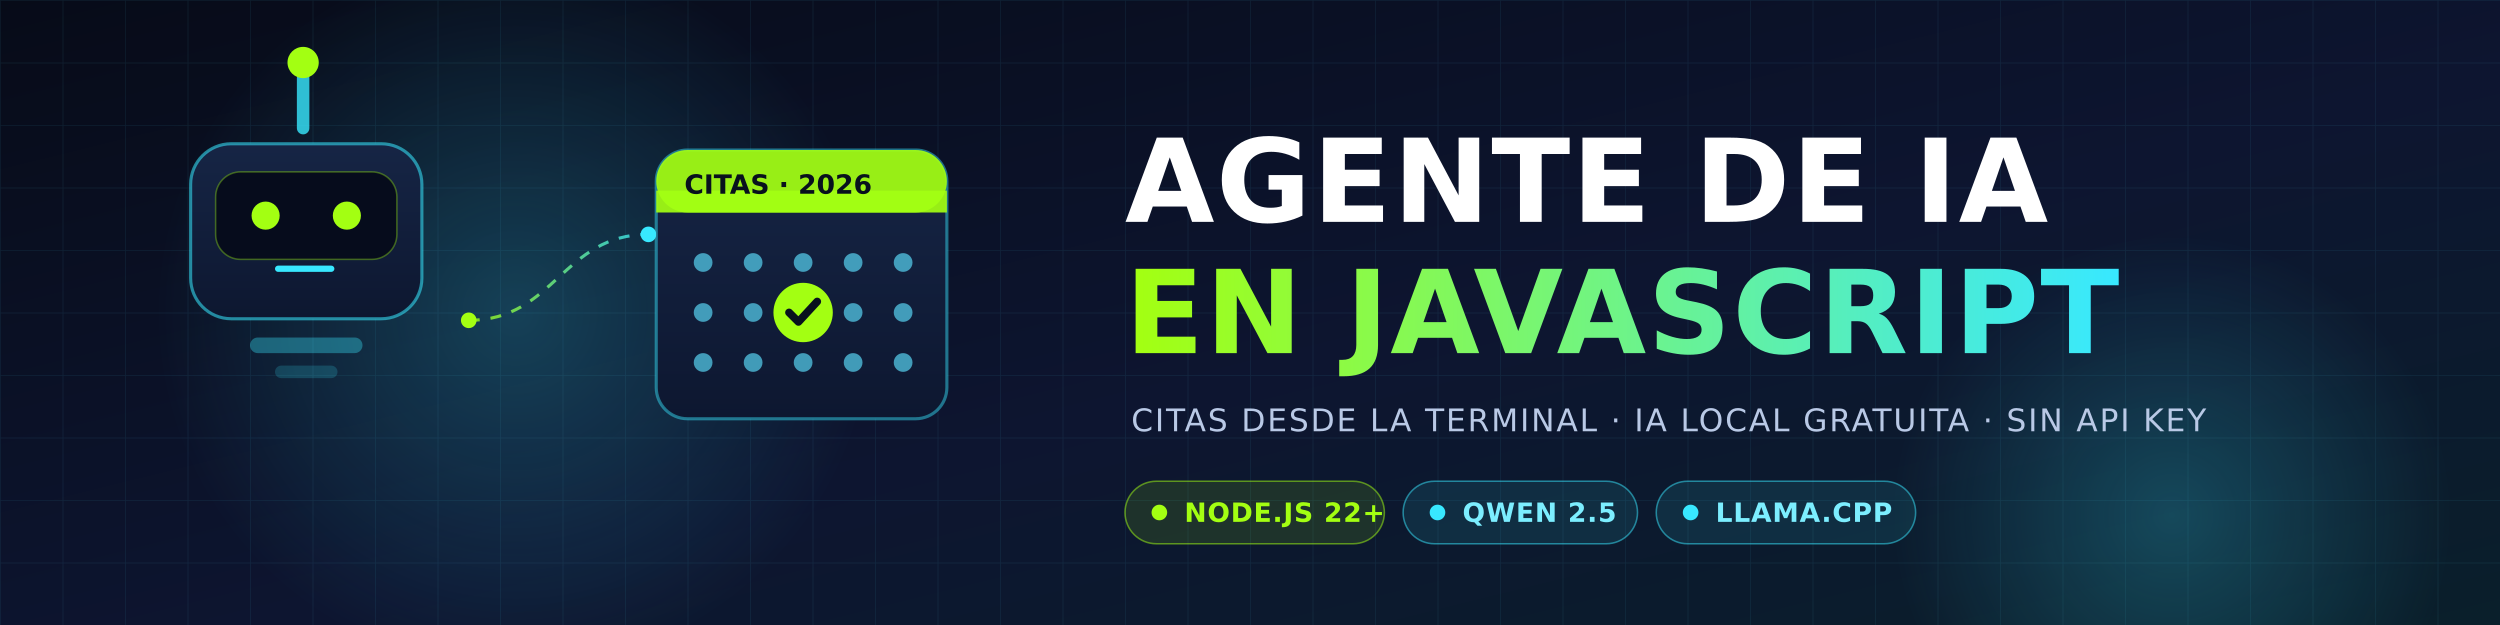
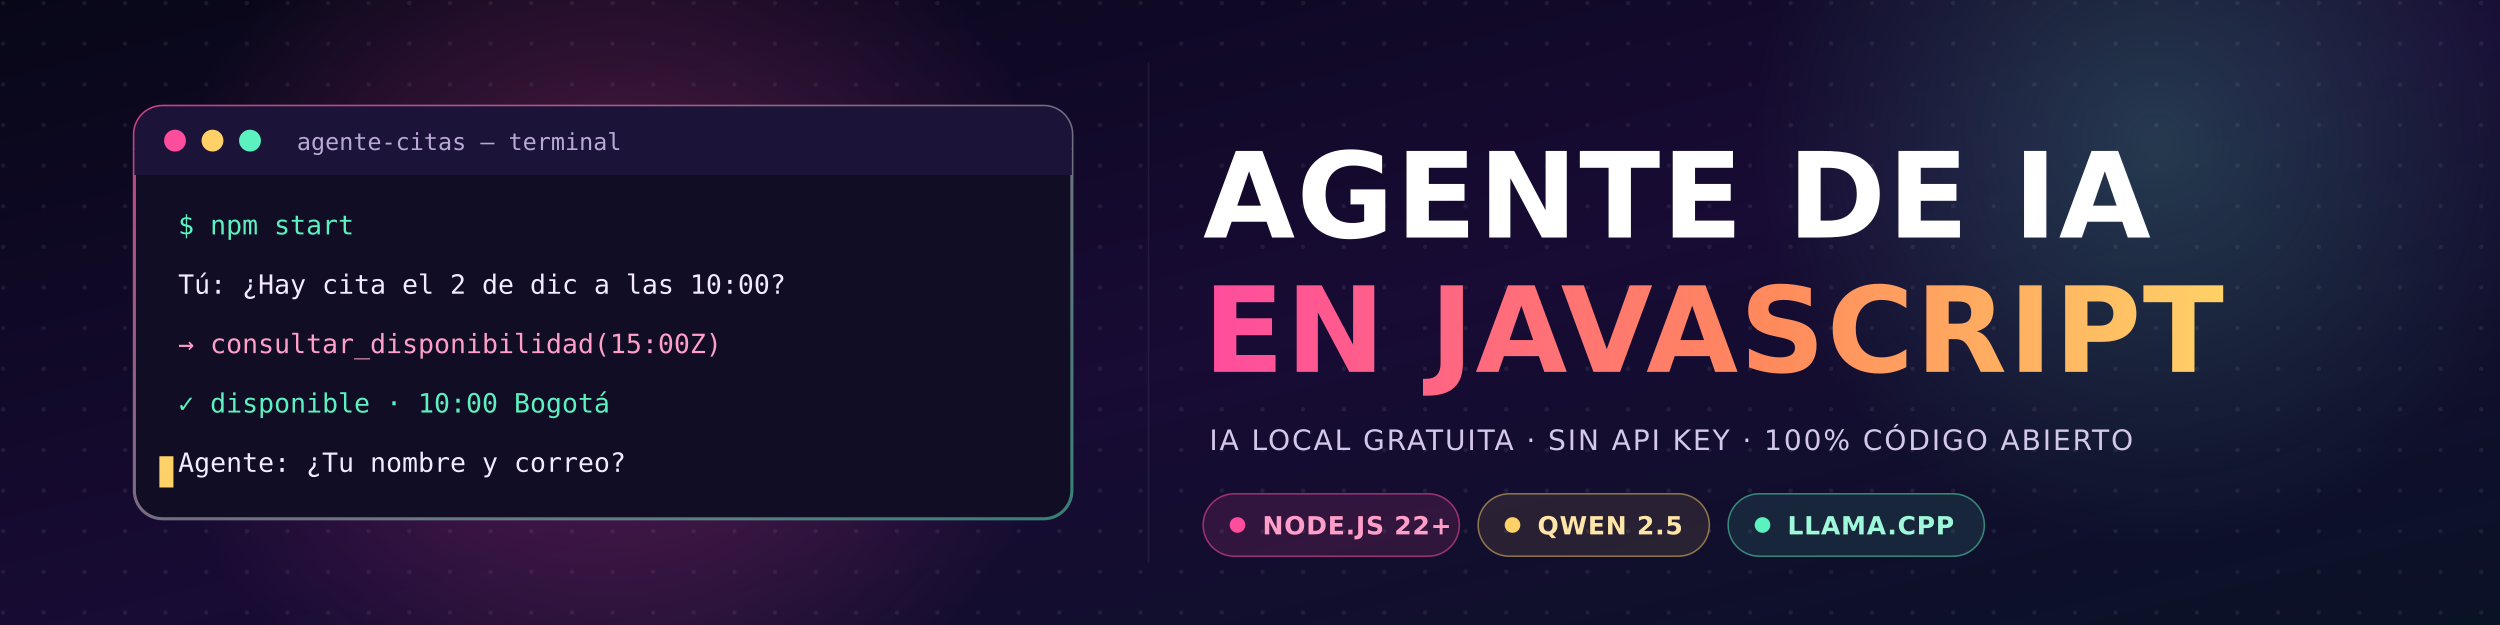
- <svg xmlns="http://www.w3.org/2000/svg" width="1600" height="400" viewBox="0 0 1600 400" role="img" aria-label="Agente de IA en JavaScript — agenda de citas con IA local gratuita">
+ <svg xmlns="http://www.w3.org/2000/svg" width="1600" height="400" viewBox="0 0 1600 400" role="img" aria-label="Agente de IA en JavaScript — agenda de citas desde la terminal con IA local gratuita">
  <defs>
    <linearGradient id="fondo" x1="0" y1="0" x2="1" y2="1">
-       <stop offset="0%" stop-color="#070b18" />
-       <stop offset="55%" stop-color="#0d1530" />
-       <stop offset="100%" stop-color="#0a1f2b" />
+       <stop offset="0%" stop-color="#080718" />
+       <stop offset="52%" stop-color="#180b34" />
+       <stop offset="100%" stop-color="#0a1226" />
    </linearGradient>
-     <linearGradient id="brillo" x1="0" y1="0" x2="1" y2="0">
-       <stop offset="0%" stop-color="#a3ff12" />
-       <stop offset="100%" stop-color="#38e8ff" />
+     <linearGradient id="titulo" x1="0" y1="0" x2="1" y2="0">
+       <stop offset="0%" stop-color="#ff4d9d" />
+       <stop offset="55%" stop-color="#ff8a5c" />
+       <stop offset="100%" stop-color="#ffd166" />
    </linearGradient>
-     <linearGradient id="panel" x1="0" y1="0" x2="0" y2="1">
-       <stop offset="0%" stop-color="#162545" />
-       <stop offset="100%" stop-color="#0d1730" />
+     <linearGradient id="borde" x1="0" y1="0" x2="1" y2="1">
+       <stop offset="0%" stop-color="#ff4d9d" stop-opacity="0.8" />
+       <stop offset="100%" stop-color="#5cf2c0" stop-opacity="0.5" />
    </linearGradient>
-     <pattern id="rejilla" width="40" height="40" patternUnits="userSpaceOnUse">
-       <path d="M40 0H0V40" fill="none" stroke="#5ce1ff" stroke-opacity="0.08" stroke-width="1" />
+     <radialGradient id="resplandor">
+       <stop offset="0%" stop-color="#ff4d9d" stop-opacity="0.30" />
+       <stop offset="100%" stop-color="#ff4d9d" stop-opacity="0" />
+     </radialGradient>
+     <radialGradient id="resplandor2">
+       <stop offset="0%" stop-color="#5cf2c0" stop-opacity="0.20" />
+       <stop offset="100%" stop-color="#5cf2c0" stop-opacity="0" />
+     </radialGradient>
+     <pattern id="puntos" width="26" height="26" patternUnits="userSpaceOnUse">
+       <circle cx="2" cy="2" r="1.4" fill="#ffffff" fill-opacity="0.07" />
    </pattern>
-     <radialGradient id="halo">
-       <stop offset="0%" stop-color="#38e8ff" stop-opacity="0.22" />
-       <stop offset="100%" stop-color="#38e8ff" stop-opacity="0" />
-     </radialGradient>
-     <filter id="suave" x="-50%" y="-50%" width="200%" height="200%">
-       <feGaussianBlur stdDeviation="18" />
-     </filter>
  </defs>
  <rect width="1600" height="400" fill="url(#fondo)" />
-   <rect width="1600" height="400" fill="url(#rejilla)" />
-   <circle cx="330" cy="200" r="230" fill="url(#halo)" />
-   <circle cx="1390" cy="330" r="180" fill="url(#halo)" />
-   <path d="M0 396H1600" stroke="url(#brillo)" stroke-width="4" />
-   <g transform="translate(120 92)">
-     <rect x="70" y="-46" width="8" height="40" rx="4" fill="#38e8ff" opacity="0.8" />
-     <circle cx="74" cy="-52" r="10" fill="#a3ff12" />
-     <rect x="2" y="0" width="148" height="112" rx="26" fill="url(#panel)" stroke="#38e8ff" stroke-opacity="0.55" stroke-width="2" />
-     <rect x="18" y="18" width="116" height="56" rx="16" fill="#060c1c" stroke="#a3ff12" stroke-opacity="0.35" />
-     <circle cx="50" cy="46" r="9" fill="#a3ff12" />
-     <circle cx="102" cy="46" r="9" fill="#a3ff12" />
-     <path d="M58 80h34" stroke="#38e8ff" stroke-width="4" stroke-linecap="round" />
-     <rect x="40" y="124" width="72" height="10" rx="5" fill="#38e8ff" opacity="0.35" />
-     <rect x="56" y="142" width="40" height="8" rx="4" fill="#38e8ff" opacity="0.18" />
-   </g>
-   <path d="M300 205 C355 205 360 150 415 150" fill="none" stroke="url(#brillo)" stroke-width="2" stroke-dasharray="7 7" opacity="0.8" />
-   <circle cx="300" cy="205" r="5" fill="#a3ff12" />
-   <circle cx="415" cy="150" r="5" fill="#38e8ff" />
-   <g transform="translate(420 96)">
-     <rect x="0" y="0" width="186" height="172" rx="20" fill="url(#panel)" stroke="#38e8ff" stroke-opacity="0.45" stroke-width="2" />
-     <rect x="0" y="0" width="186" height="40" rx="20" fill="#a3ff12" opacity="0.92" />
-     <rect x="0" y="26" width="186" height="14" fill="#a3ff12" opacity="0.92" />
-     <text x="18" y="28" font-family="DejaVu Sans, sans-serif" font-size="17" font-weight="bold" fill="#08111d">CITAS · 2026</text>
-     <g fill="#5ce1ff" opacity="0.65">
-       <circle cx="30" cy="72" r="6" />
-       <circle cx="62" cy="72" r="6" />
-       <circle cx="94" cy="72" r="6" />
-       <circle cx="126" cy="72" r="6" />
-       <circle cx="158" cy="72" r="6" />
-       <circle cx="30" cy="104" r="6" />
-       <circle cx="62" cy="104" r="6" />
-       <circle cx="126" cy="104" r="6" />
-       <circle cx="158" cy="104" r="6" />
-       <circle cx="30" cy="136" r="6" />
-       <circle cx="62" cy="136" r="6" />
-       <circle cx="94" cy="136" r="6" />
-       <circle cx="126" cy="136" r="6" />
-       <circle cx="158" cy="136" r="6" />
+   <rect width="1600" height="400" fill="url(#puntos)" />
+   <circle cx="390" cy="200" r="300" fill="url(#resplandor)" />
+   <circle cx="1380" cy="90" r="260" fill="url(#resplandor2)" />
+   <path d="M0 396H1600" stroke="url(#titulo)" stroke-width="4" />
+   <path d="M735 40V360" stroke="#ffffff" stroke-opacity="0.07" stroke-width="1" />
+   <g transform="translate(86 68)">
+     <rect x="0" y="0" width="600" height="264" rx="18" fill="#100d24" stroke="url(#borde)" stroke-width="2" />
+     <rect x="0" y="0" width="600" height="44" rx="18" fill="#1b1438" />
+     <rect x="0" y="28" width="600" height="16" fill="#1b1438" />
+     <circle cx="26" cy="22" r="7" fill="#ff4d9d" />
+     <circle cx="50" cy="22" r="7" fill="#ffd166" />
+     <circle cx="74" cy="22" r="7" fill="#5cf2c0" />
+     <text x="104" y="28" font-family="DejaVu Sans Mono, monospace" font-size="15" fill="#b9a9d6">agente-citas — terminal</text>
+     <g font-family="DejaVu Sans Mono, monospace" font-size="17">
+       <text x="28" y="82" fill="#5cf2c0">$ npm start</text>
+       <text x="28" y="120" fill="#f3eaff">Tú: ¿Hay cita el 2 de dic a las 10:00?</text>
+       <text x="28" y="158" fill="#ff9ec9">→ consultar_disponibilidad(15:00Z)</text>
+       <text x="28" y="196" fill="#5cf2c0">✓ disponible · 10:00 Bogotá</text>
+       <text x="28" y="234" fill="#f3eaff">Agente: ¿Tu nombre y correo?</text>
+       <rect x="16" y="224" width="9" height="20" fill="#ffd166" />
    </g>
-     <circle cx="94" cy="104" r="19" fill="#a3ff12" />
-     <path d="M85 104l6 6 12-13" fill="none" stroke="#08111d" stroke-width="5" stroke-linecap="round" stroke-linejoin="round" />
  </g>
  <g font-family="DejaVu Sans, sans-serif">
-     <text x="720" y="142" font-size="74" font-weight="bold" fill="#ffffff" letter-spacing="1">AGENTE DE IA</text>
-     <text x="720" y="226" font-size="74" font-weight="bold" fill="url(#brillo)" letter-spacing="1">EN JAVASCRIPT</text>
-     <text x="724" y="276" font-size="20" fill="#b9c9e6" letter-spacing="1.2">CITAS DESDE LA TERMINAL · IA LOCAL GRATUITA · SIN API KEY</text>
-     <g font-size="17" font-weight="bold" letter-spacing="0.5">
-       <rect x="720" y="308" width="166" height="40" rx="20" fill="#a3ff12" fill-opacity="0.12" stroke="#a3ff12" stroke-opacity="0.5" />
-       <circle cx="742" cy="328" r="5" fill="#a3ff12" />
-       <text x="758" y="334" fill="#a3ff12">NODE.JS 22+</text>
-       <rect x="898" y="308" width="150" height="40" rx="20" fill="#38e8ff" fill-opacity="0.10" stroke="#38e8ff" stroke-opacity="0.5" />
-       <circle cx="920" cy="328" r="5" fill="#38e8ff" />
-       <text x="936" y="334" fill="#7ceeff">QWEN 2.5</text>
-       <rect x="1060" y="308" width="166" height="40" rx="20" fill="#38e8ff" fill-opacity="0.10" stroke="#38e8ff" stroke-opacity="0.5" />
-       <circle cx="1082" cy="328" r="5" fill="#38e8ff" />
-       <text x="1098" y="334" fill="#7ceeff">LLAMA.CPP</text>
+     <text x="770" y="152" font-size="76" font-weight="bold" fill="#ffffff" letter-spacing="1">AGENTE DE IA</text>
+     <text x="770" y="238" font-size="76" font-weight="bold" fill="url(#titulo)" letter-spacing="1">EN JAVASCRIPT</text>
+     <text x="774" y="288" font-size="18" fill="#d4c8ea" letter-spacing="1.2">IA LOCAL GRATUITA · SIN API KEY · 100% CÓDIGO ABIERTO</text>
+     <g font-size="16" font-weight="bold" letter-spacing="0.5">
+       <rect x="770" y="316" width="164" height="40" rx="20" fill="#ff4d9d" fill-opacity="0.13" stroke="#ff4d9d" stroke-opacity="0.55" />
+       <circle cx="792" cy="336" r="5" fill="#ff4d9d" />
+       <text x="808" y="342" fill="#ff9ec9">NODE.JS 22+</text>
+       <rect x="946" y="316" width="148" height="40" rx="20" fill="#ffd166" fill-opacity="0.10" stroke="#ffd166" stroke-opacity="0.5" />
+       <circle cx="968" cy="336" r="5" fill="#ffd166" />
+       <text x="984" y="342" fill="#ffe6a8">QWEN 2.5</text>
+       <rect x="1106" y="316" width="164" height="40" rx="20" fill="#5cf2c0" fill-opacity="0.10" stroke="#5cf2c0" stroke-opacity="0.5" />
+       <circle cx="1128" cy="336" r="5" fill="#5cf2c0" />
+       <text x="1144" y="342" fill="#9ff8d9">LLAMA.CPP</text>
    </g>
  </g>
</svg>
